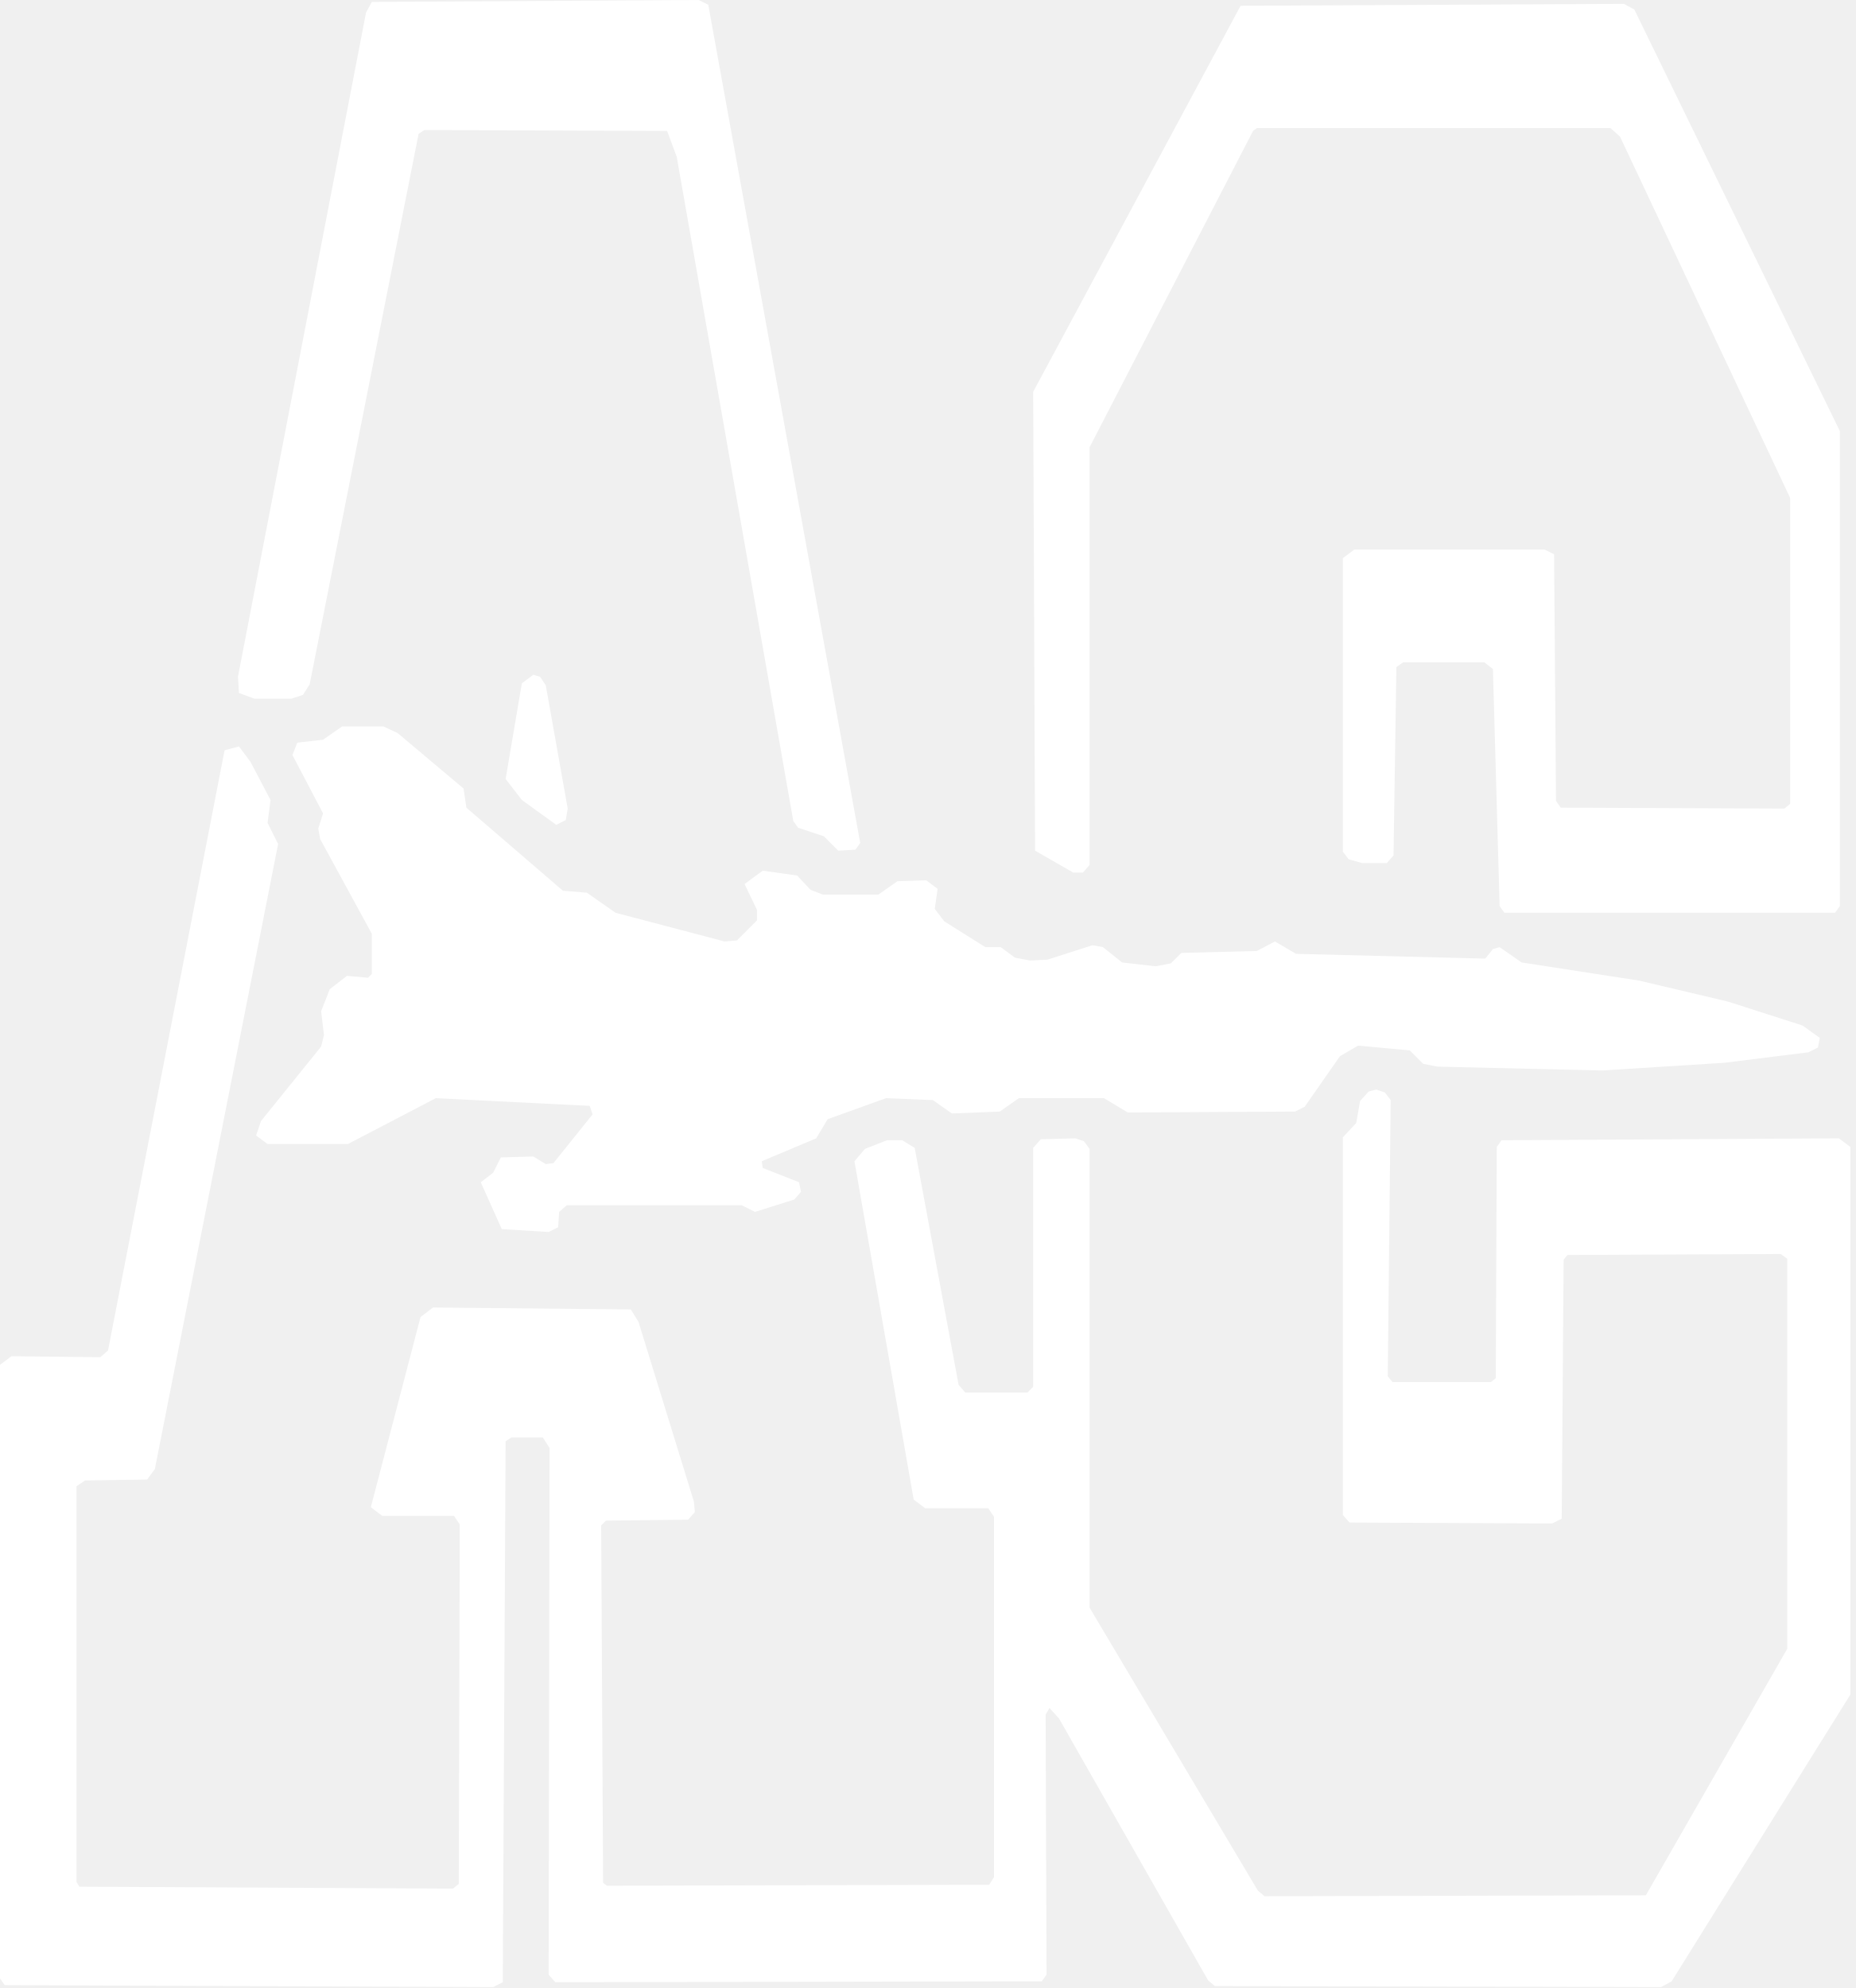
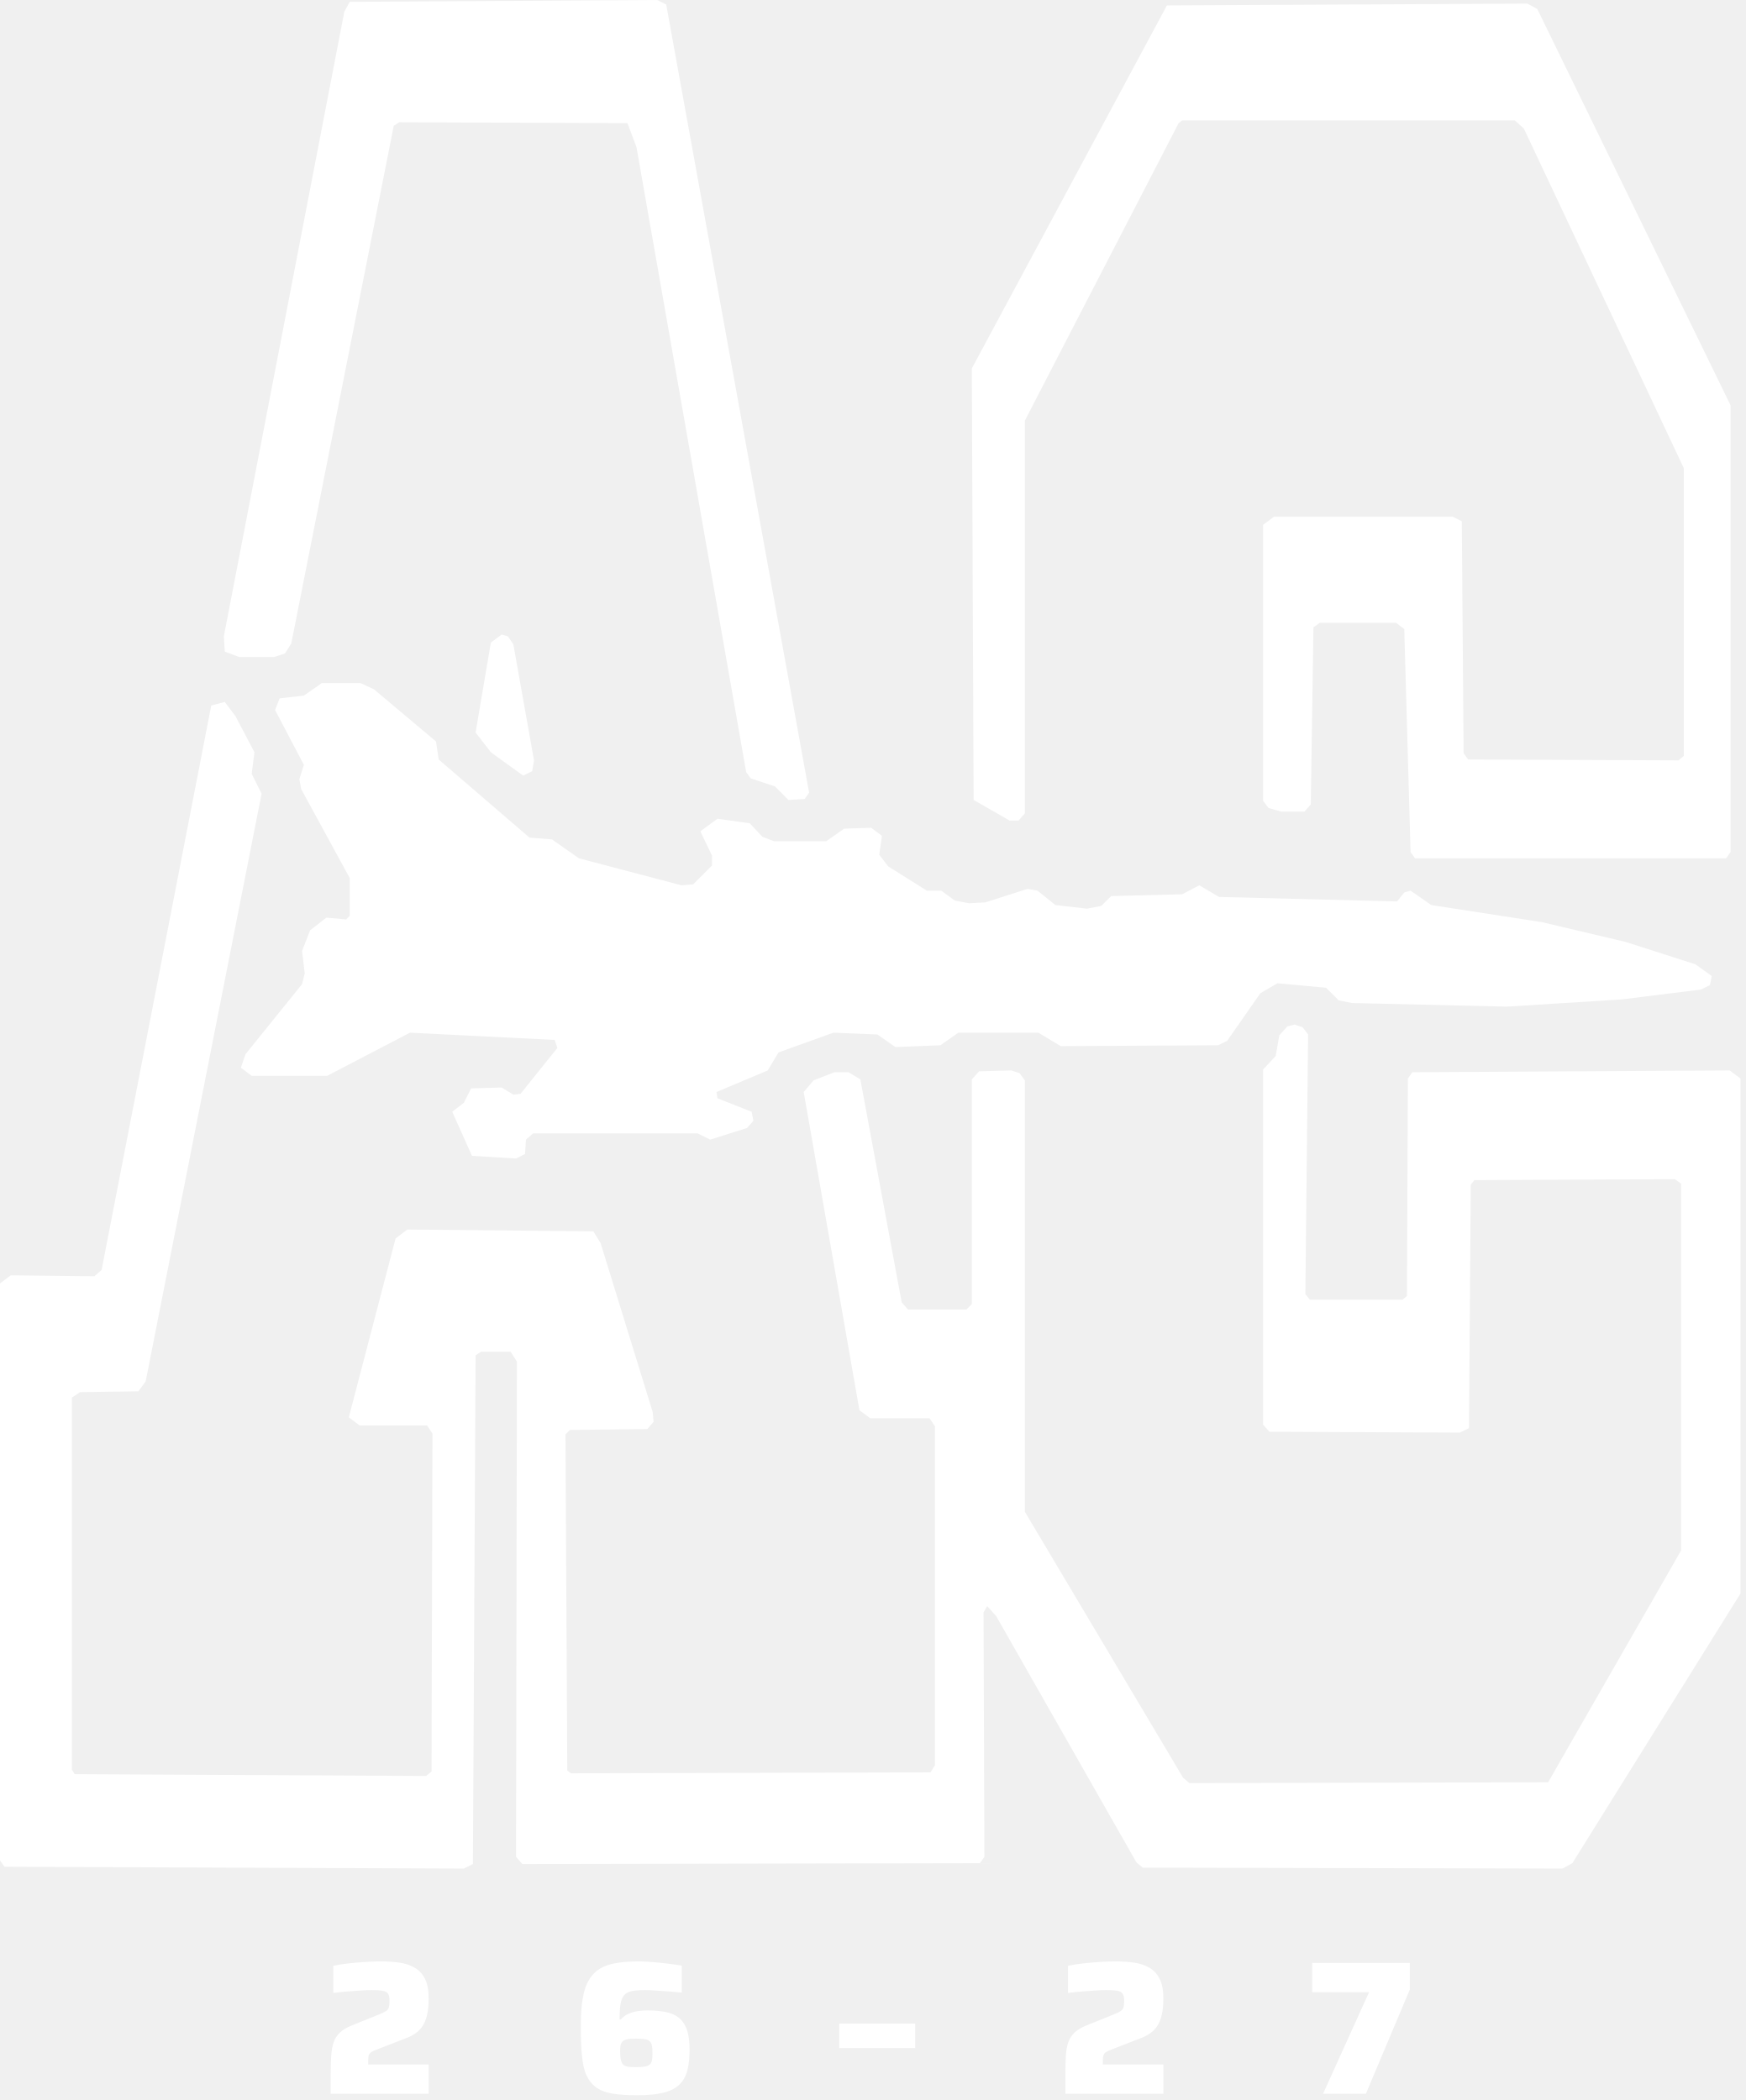
- <svg xmlns="http://www.w3.org/2000/svg" width="2.8in" height="3in" viewBox="0 0 280 300">
+ <svg xmlns="http://www.w3.org/2000/svg" width="2.8in" height="3.37in" viewBox="0 0 280 337">
  <g id="ink-white">
-     <path fill="#FFFFFF" fill-rule="nonzero" d="M33.89 113.22 16.3 203.8 15.14 204.81 1.73 204.66 0 205.96V298.56L0.72 299.57L74.42 299.86L75.87 299.13L76.3 217.5L77.16 216.92H81.92L82.93 218.51L82.79 297.98L83.8 299.13L157.21 298.99L157.93 297.98L157.79 258.75L158.37 257.74L159.81 259.33L182.31 298.85L183.32 299.71L250.67 299.86L252.26 298.99L279.23 255.72V173.08L277.5 171.78L226.59 172.07L225.87 173.08L225.72 207.98L225 208.56H210.14L209.42 207.69L209.86 166.01L208.99 164.86L207.69 164.42L206.54 164.71L205.24 166.15L204.66 169.47L202.64 171.63V228.61L203.65 229.76L234.23 229.9L235.67 229.18L235.96 190.1L236.54 189.38L268.7 189.23L269.71 189.95V248.8L248.37 286.01L190.82 286.15L189.81 285.29L164.42 242.6V173.37L163.56 172.21L162.26 171.78L157.07 171.92L155.91 173.22V209.28L155.05 210.14H145.67L144.66 208.99L138.03 173.22L136.15 172.07H133.85L130.53 173.37L128.94 175.24L137.88 226.3L139.62 227.6H149.13L150 228.89V283.27L149.28 284.42L91.59 284.57L91.01 284.13L90.72 230.19L91.44 229.47L103.85 229.33L104.86 228.17L104.71 226.59L96.35 199.47L95.19 197.6L65.34 197.31L63.46 198.75L55.96 227.45L57.69 228.75H68.51L69.38 230.05L69.23 284.28L68.37 285L11.97 284.71L11.54 283.99V224.28L12.84 223.41L22.21 223.27L23.37 221.68L41.97 127.36L40.38 124.18L40.82 120.72L37.79 114.95L36.06 112.64ZM38.65 171.35 40.38 172.64H52.5L65.77 165.72L88.99 166.88L89.42 168.17L83.51 175.53L82.36 175.67L80.48 174.52L75.58 174.66L74.42 176.97L72.55 178.41L75.72 185.48L82.79 185.91L84.23 185.19L84.38 182.88L85.53 181.88H111.92L113.94 182.88L119.86 181.01L120.87 179.86L120.58 178.41L115.1 176.25L114.95 175.24L123.17 171.78L124.9 168.89L133.7 165.72L140.77 166.01L143.65 168.03L150.87 167.74L153.75 165.72H166.59L170.19 167.88L195.43 167.74L196.88 167.02L202.21 159.38L204.95 157.79L212.74 158.51L214.76 160.53L216.92 160.96L241.73 161.54L260.19 160.38L272.88 158.8L274.33 158.08L274.62 156.63L272.02 154.76L260.77 151.15L247.36 147.98L229.62 145.24L226.3 142.93L225.29 143.22L224.13 144.66L195.58 143.94L192.4 142.07L189.66 143.51L178.27 143.8L176.68 145.38L174.38 145.82L169.33 145.24L166.44 142.93L164.86 142.64L158.08 144.81L155.48 144.95L153.17 144.52L151.01 142.93H148.7L142.5 139.04L141.06 137.16L141.49 134.13L139.76 132.84L135.43 132.98L132.55 135H124.18L122.31 134.28L120.29 132.12L115.1 131.39L112.36 133.41L114.23 137.31V138.89L111.2 141.92L109.33 142.07L92.88 137.74L88.56 134.71L84.95 134.42L70.38 121.88L69.95 118.99L60 110.62L57.84 109.62H51.63L48.75 111.63L44.86 112.07L44.13 113.94L48.75 122.74L48.03 125.05L48.32 126.63L56.11 140.91V146.97L55.53 147.55L52.36 147.26L49.76 149.28L48.46 152.6L48.89 156.2L48.46 157.93L39.38 169.18ZM187.21 0.87 155.91 59.13 156.2 128.37 161.97 131.68H163.41L164.42 130.53V67.5L189.09 19.76L189.66 19.33H243.03L244.47 20.62L270.14 75.14V121.3L269.28 122.02L235.53 121.88L234.81 120.87L234.52 83.65L233.08 82.93H204.38L202.64 84.23V128.51L203.51 129.66L205.53 130.24H209.28L210.29 129.09L210.72 100.67L211.73 99.95H223.99L225.29 100.96L226.3 136.73L227.02 137.74H276.92L277.64 136.73V65.05L246.63 1.44L245.05 0.58ZM56.11 0.29 55.24 1.88 35.91 102.12 36.06 104.57 38.37 105.43H43.99L45.72 104.86L46.73 103.27L63.17 20.19L64.04 19.62L100.67 19.76L102.12 23.65L119.71 123.89L120.43 124.9L124.33 126.2L126.49 128.37L129.09 128.22L129.81 127.21L106.88 0.72L105.43 0ZM80.48 101.83 78.75 103.12 76.3 117.55 78.75 120.72 83.94 124.47 85.38 123.75 85.67 122.02 82.36 103.41 81.49 102.12Z" />
+     <path fill="#FFFFFF" fill-rule="nonzero" d="M33.89 113.22 16.3 203.8 15.14 204.81 1.73 204.66 0 205.96V298.56L0.72 299.57L74.42 299.86L75.87 299.13L76.3 217.5L77.16 216.92H81.92L82.93 218.51L82.79 297.98L83.8 299.13L157.21 298.99L157.93 297.98L157.79 258.75L158.37 257.74L159.81 259.33L182.31 298.85L183.32 299.71L250.67 299.86L252.26 298.99L279.23 255.72V173.08L277.5 171.78L226.59 172.07L225.87 173.08L225.72 207.98L225 208.56H210.14L209.42 207.69L209.86 166.01L208.99 164.86L207.69 164.42L206.54 164.71L205.24 166.15L204.66 169.47L202.64 171.63V228.61L203.65 229.76L234.23 229.9L235.67 229.18L235.96 190.1L236.54 189.38L268.7 189.23L269.71 189.95V248.8L248.37 286.01L190.82 286.15L189.81 285.29L164.42 242.6V173.37L163.56 172.21L162.26 171.78L157.07 171.92L155.91 173.22V209.28L155.05 210.14H145.67L144.66 208.99L138.03 173.22L136.15 172.07H133.85L130.53 173.37L128.94 175.24L137.88 226.3L139.62 227.6H149.13L150 228.89V283.27L149.28 284.42L91.59 284.57L91.01 284.13L90.72 230.19L91.44 229.47L103.85 229.33L104.86 228.17L104.71 226.59L96.35 199.47L95.19 197.6L65.34 197.31L63.46 198.75L55.96 227.45L57.69 228.75H68.51L69.38 230.05L69.23 284.28L68.37 285L11.97 284.71L11.54 283.99V224.28L12.84 223.41L22.21 223.27L23.37 221.68L41.97 127.36L40.38 124.18L40.82 120.72L37.79 114.95L36.06 112.64ZM38.65 171.35 40.38 172.64H52.5L65.77 165.72L88.99 166.88L89.42 168.17L83.51 175.53L82.36 175.67L80.48 174.52L75.58 174.66L74.42 176.97L72.55 178.41L75.72 185.48L82.79 185.91L84.23 185.19L84.38 182.88L85.53 181.88H111.92L113.94 182.88L119.86 181.01L120.87 179.86L120.58 178.41L115.1 176.25L114.95 175.24L123.17 171.78L124.9 168.89L133.7 165.72L140.77 166.01L143.65 168.03L150.87 167.74L153.75 165.72H166.59L170.19 167.88L195.43 167.74L196.88 167.02L202.21 159.38L204.95 157.79L212.74 158.51L214.76 160.53L216.92 160.96L241.73 161.54L260.19 160.38L272.88 158.8L274.33 158.08L274.62 156.63L272.02 154.76L260.77 151.15L247.36 147.98L229.62 145.24L226.3 142.93L225.29 143.22L224.13 144.66L195.58 143.94L192.4 142.07L189.66 143.51L178.27 143.8L176.68 145.38L174.38 145.82L169.33 145.24L166.44 142.93L164.86 142.64L158.08 144.81L155.48 144.95L153.17 144.52L151.01 142.93H148.7L142.5 139.04L141.06 137.16L141.49 134.13L139.76 132.84L135.43 132.98L132.55 135H124.18L122.31 134.28L120.29 132.12L115.1 131.39L112.36 133.41L114.23 137.31V138.89L111.2 141.92L109.33 142.07L92.88 137.74L88.56 134.71L84.95 134.42L70.38 121.88L69.95 118.99L60 110.62L57.84 109.62H51.63L48.75 111.63L44.86 112.07L44.13 113.94L48.75 122.74L48.03 125.05L48.32 126.63L56.11 140.91V146.97L55.53 147.55L52.36 147.26L49.76 149.28L48.46 152.6L48.89 156.2L48.46 157.93L39.38 169.18ZM187.21 0.87 155.91 59.13 156.2 128.37 161.97 131.68H163.41L164.42 130.53V67.5L189.09 19.76L189.66 19.33H243.03L244.47 20.62L270.14 75.14V121.3L269.28 122.02L235.53 121.88L234.81 120.87L234.52 83.65L233.08 82.93H204.38L202.64 84.23V128.51L203.51 129.66L205.53 130.24H209.28L210.29 129.09L210.72 100.67L211.73 99.95H223.99L225.29 100.96L226.3 136.73L227.02 137.74H276.92L277.64 136.73V65.05L246.63 1.44L245.05 0.58ZM56.11 0.29 55.24 1.88 35.91 102.12 36.06 104.57 38.37 105.43H43.99L45.72 104.86L46.73 103.27L63.17 20.19L64.04 19.62L100.67 19.76L102.12 23.65L119.71 123.89L120.43 124.9L124.33 126.2L126.49 128.37L129.09 128.22L129.81 127.21L106.88 0.72L105.43 0ZM102.24 336.24Q104.8 336.24 106.44 335.83Q108.07 335.42 109 334.52Q109.93 333.62 110.28 332.23Q110.63 330.84 110.63 328.89Q110.63 326.93 110.19 325.7Q109.75 324.46 108.89 323.79Q108.04 323.12 106.79 322.88Q105.54 322.63 103.92 322.63Q102.49 322.63 101.6 322.89Q100.71 323.15 100.26 323.49Q99.8 323.82 99.59 324.07H99.4Q99.4 322.54 99.55 321.61Q99.71 320.68 100.12 320.19Q100.53 319.7 101.37 319.53Q102.21 319.36 103.58 319.36Q104.13 319.36 105.03 319.43Q105.93 319.49 107.06 319.56Q108.19 319.64 109.38 319.76V315.43Q108.22 315.24 106.94 315.09Q105.66 314.94 104.48 314.85Q103.31 314.76 102.45 314.76Q100.04 314.76 98.36 315.12Q96.69 315.49 95.65 316.36Q94.61 317.23 94.03 318.66Q93.72 319.46 93.53 320.48Q93.33 321.5 93.25 322.75Q93.18 324 93.18 325.53Q93.18 327.36 93.27 328.8Q93.36 330.23 93.56 331.27Q93.76 332.31 94.03 332.92Q94.7 334.35 95.75 335.05Q96.81 335.76 98.41 336Q100.01 336.24 102.24 336.24ZM170.92 336H186.64V331.3H176.93V330.63Q176.93 330.11 177.04 329.8Q177.14 329.5 177.45 329.3Q177.75 329.1 178.27 328.92L183.28 326.97Q184.28 326.57 185.05 325.87Q185.81 325.16 186.22 323.93Q186.64 322.69 186.64 320.71Q186.64 318.72 186.04 317.55Q185.44 316.37 184.38 315.76Q183.31 315.15 181.92 314.95Q180.53 314.76 178.94 314.76Q177.75 314.76 176.38 314.85Q175.01 314.94 173.69 315.09Q172.38 315.24 171.34 315.46V319.82Q172.5 319.67 173.65 319.58Q174.79 319.49 175.77 319.43Q176.75 319.36 177.42 319.36Q178.58 319.36 179.22 319.47Q179.86 319.58 180.1 319.93Q180.35 320.28 180.35 321.04Q180.35 321.75 180.26 322.11Q180.16 322.48 179.8 322.72Q179.43 322.97 178.67 323.27L174.21 325.07Q173.02 325.56 172.35 326.22Q171.68 326.87 171.37 327.79Q171.07 328.7 170.99 329.97Q170.92 331.24 170.92 332.95ZM53.05 336H68.77V331.3H59.07V330.63Q59.07 330.11 59.17 329.8Q59.28 329.5 59.59 329.3Q59.89 329.1 60.41 328.92L65.42 326.97Q66.42 326.57 67.19 325.87Q67.95 325.16 68.36 323.93Q68.77 322.69 68.77 320.71Q68.77 318.72 68.18 317.55Q67.58 316.37 66.51 315.76Q65.45 315.15 64.06 314.95Q62.67 314.76 61.08 314.76Q59.89 314.76 58.52 314.85Q57.14 314.94 55.83 315.09Q54.52 315.24 53.48 315.46V319.82Q54.64 319.67 55.79 319.58Q56.93 319.49 57.91 319.43Q58.88 319.36 59.56 319.36Q60.72 319.36 61.36 319.47Q62 319.58 62.24 319.93Q62.49 320.28 62.49 321.04Q62.49 321.75 62.39 322.11Q62.3 322.48 61.94 322.72Q61.57 322.97 60.81 323.27L56.35 325.07Q55.16 325.56 54.49 326.22Q53.82 326.87 53.51 327.79Q53.21 328.7 53.13 329.97Q53.05 331.24 53.05 332.95ZM212.26 336H219.13L226.18 319.27V315H210.52V319.7H219.64ZM80.48 101.83 78.75 103.12 76.3 117.55 78.75 120.72 83.94 124.47 85.38 123.75 85.67 122.02 82.36 103.41 81.49 102.12ZM134.64 328.67H146.82V324.74H134.64ZM102 331.73Q101.29 331.73 100.81 331.67Q100.32 331.6 100.04 331.38Q99.77 331.15 99.63 330.64Q99.49 330.14 99.49 329.22Q99.49 328.64 99.55 328.26Q99.62 327.88 99.86 327.62Q100.1 327.36 100.61 327.26Q101.11 327.15 102 327.15Q102.82 327.15 103.35 327.22Q103.89 327.3 104.18 327.53Q104.47 327.76 104.58 328.23Q104.68 328.7 104.68 329.47Q104.68 330.23 104.58 330.69Q104.47 331.15 104.18 331.36Q103.89 331.57 103.35 331.65Q102.82 331.73 102 331.73Z" />
  </g>
</svg>
